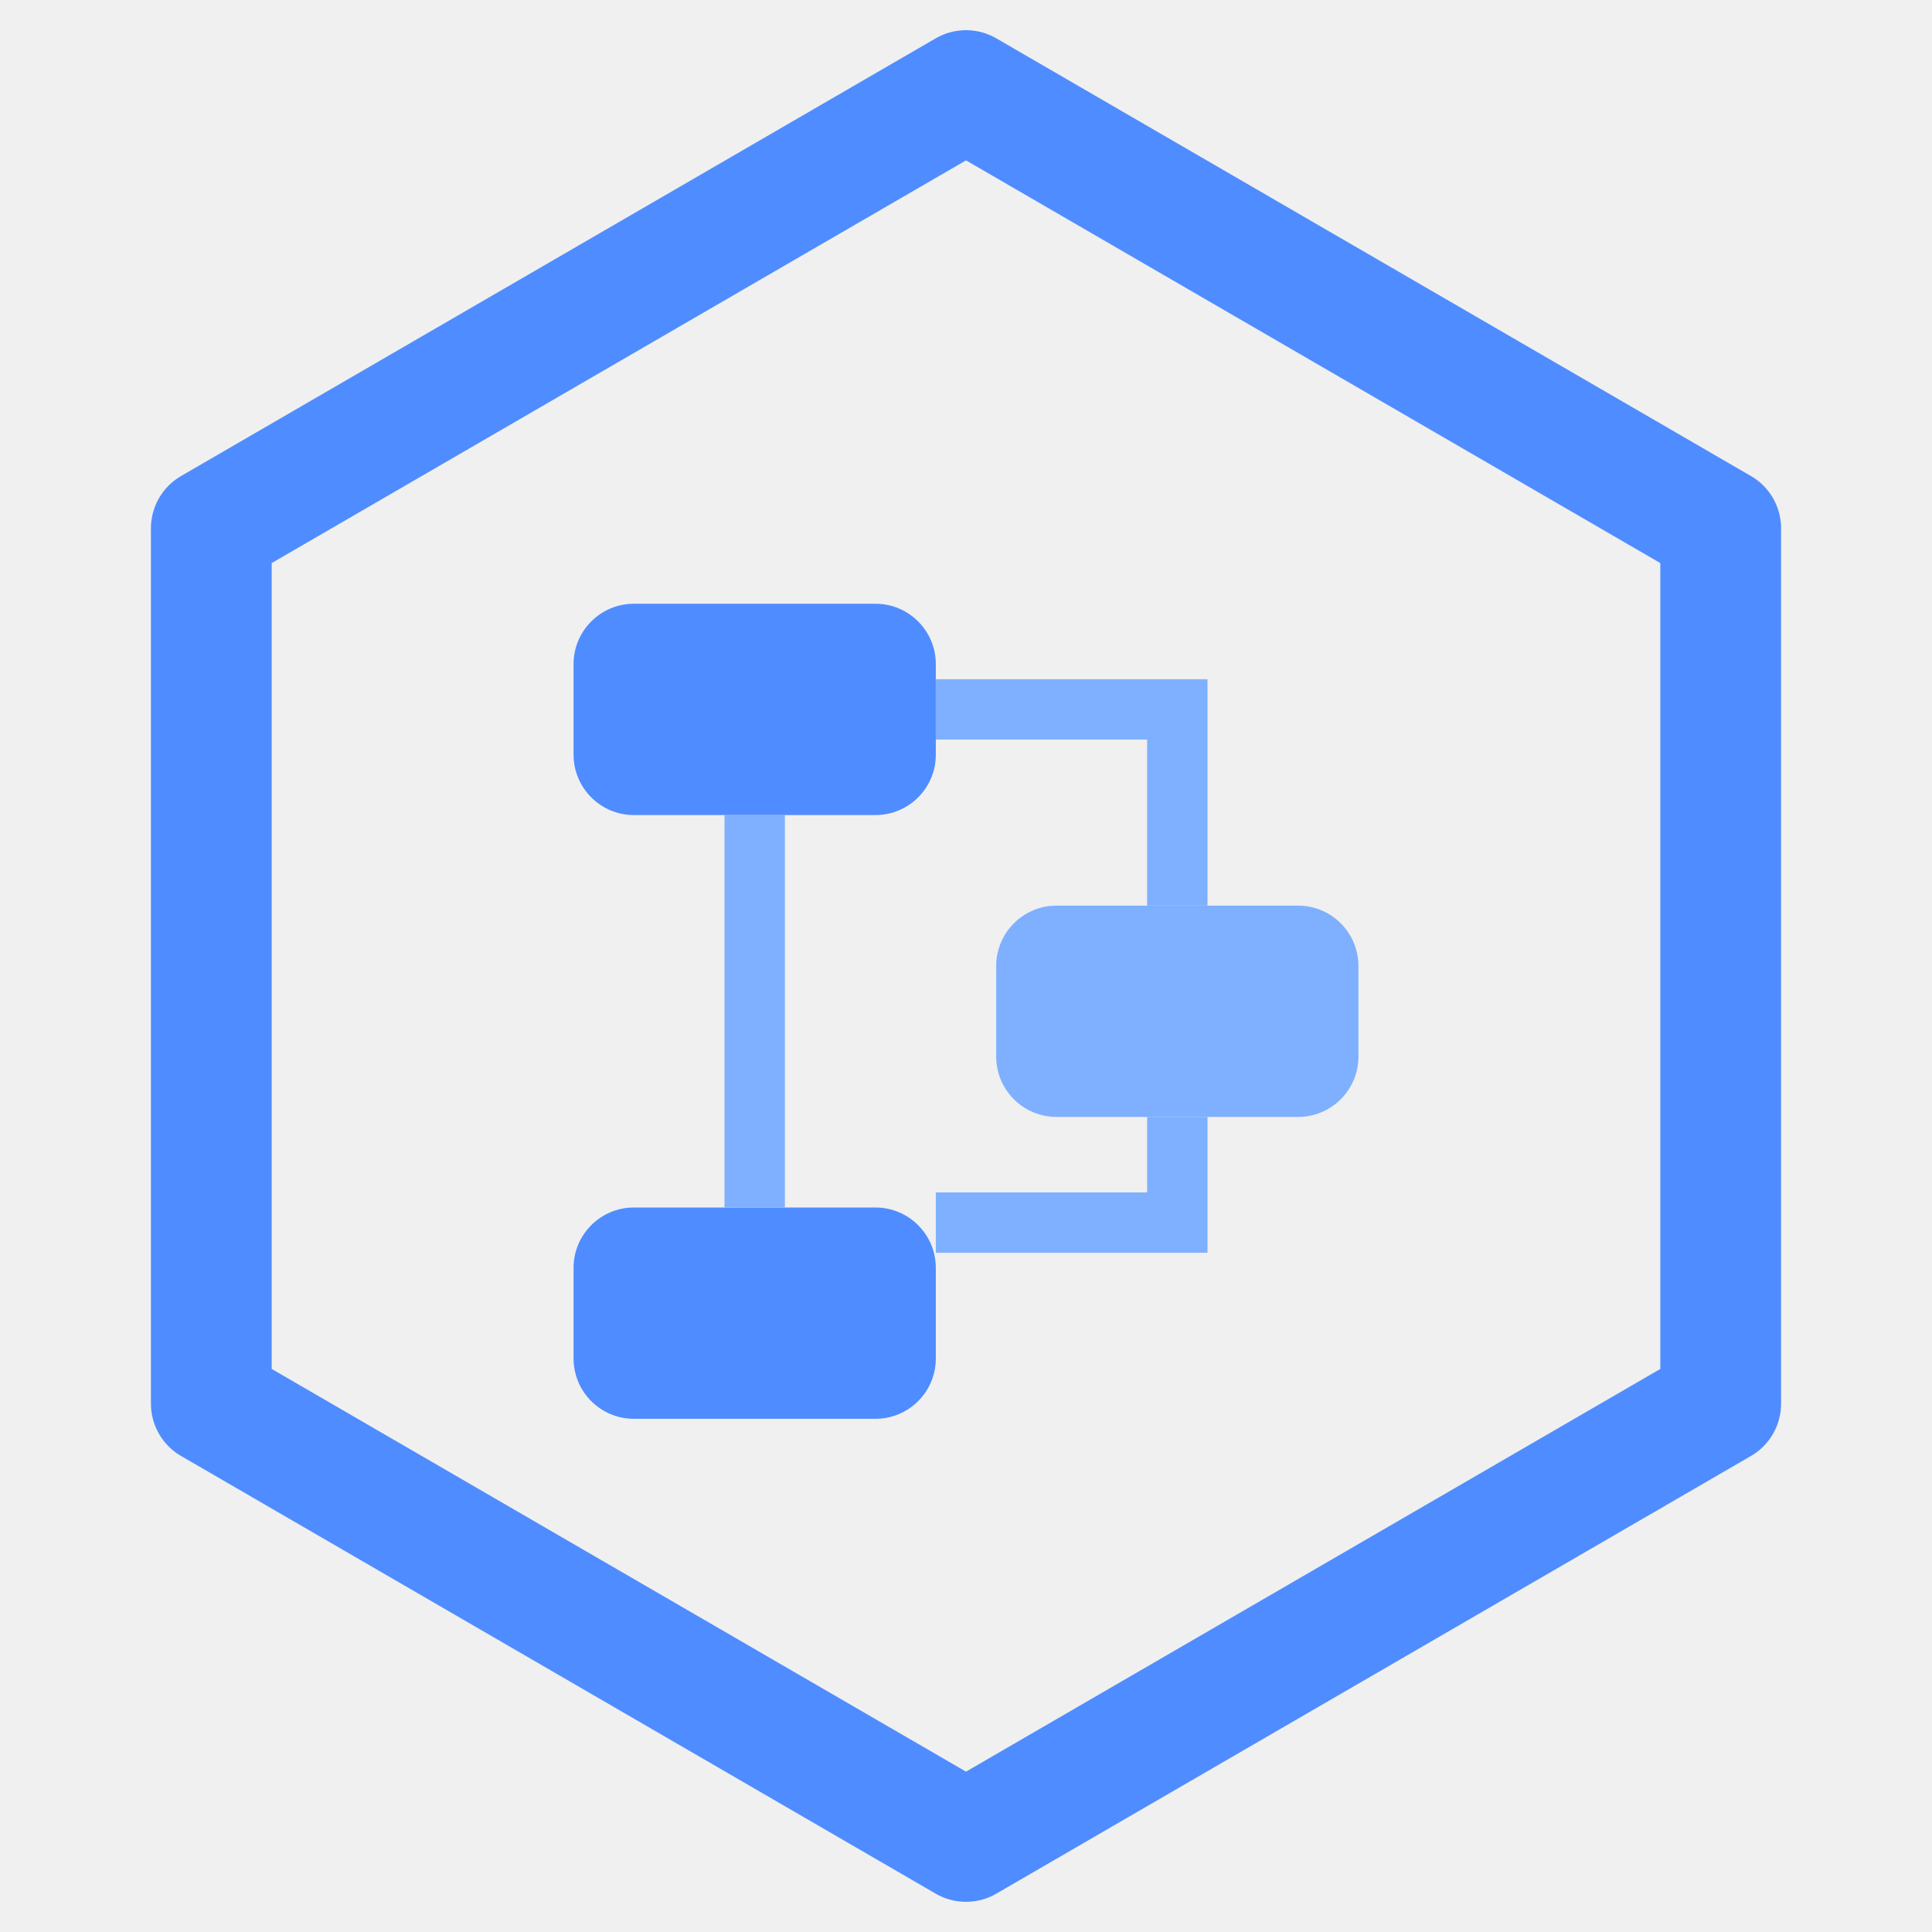
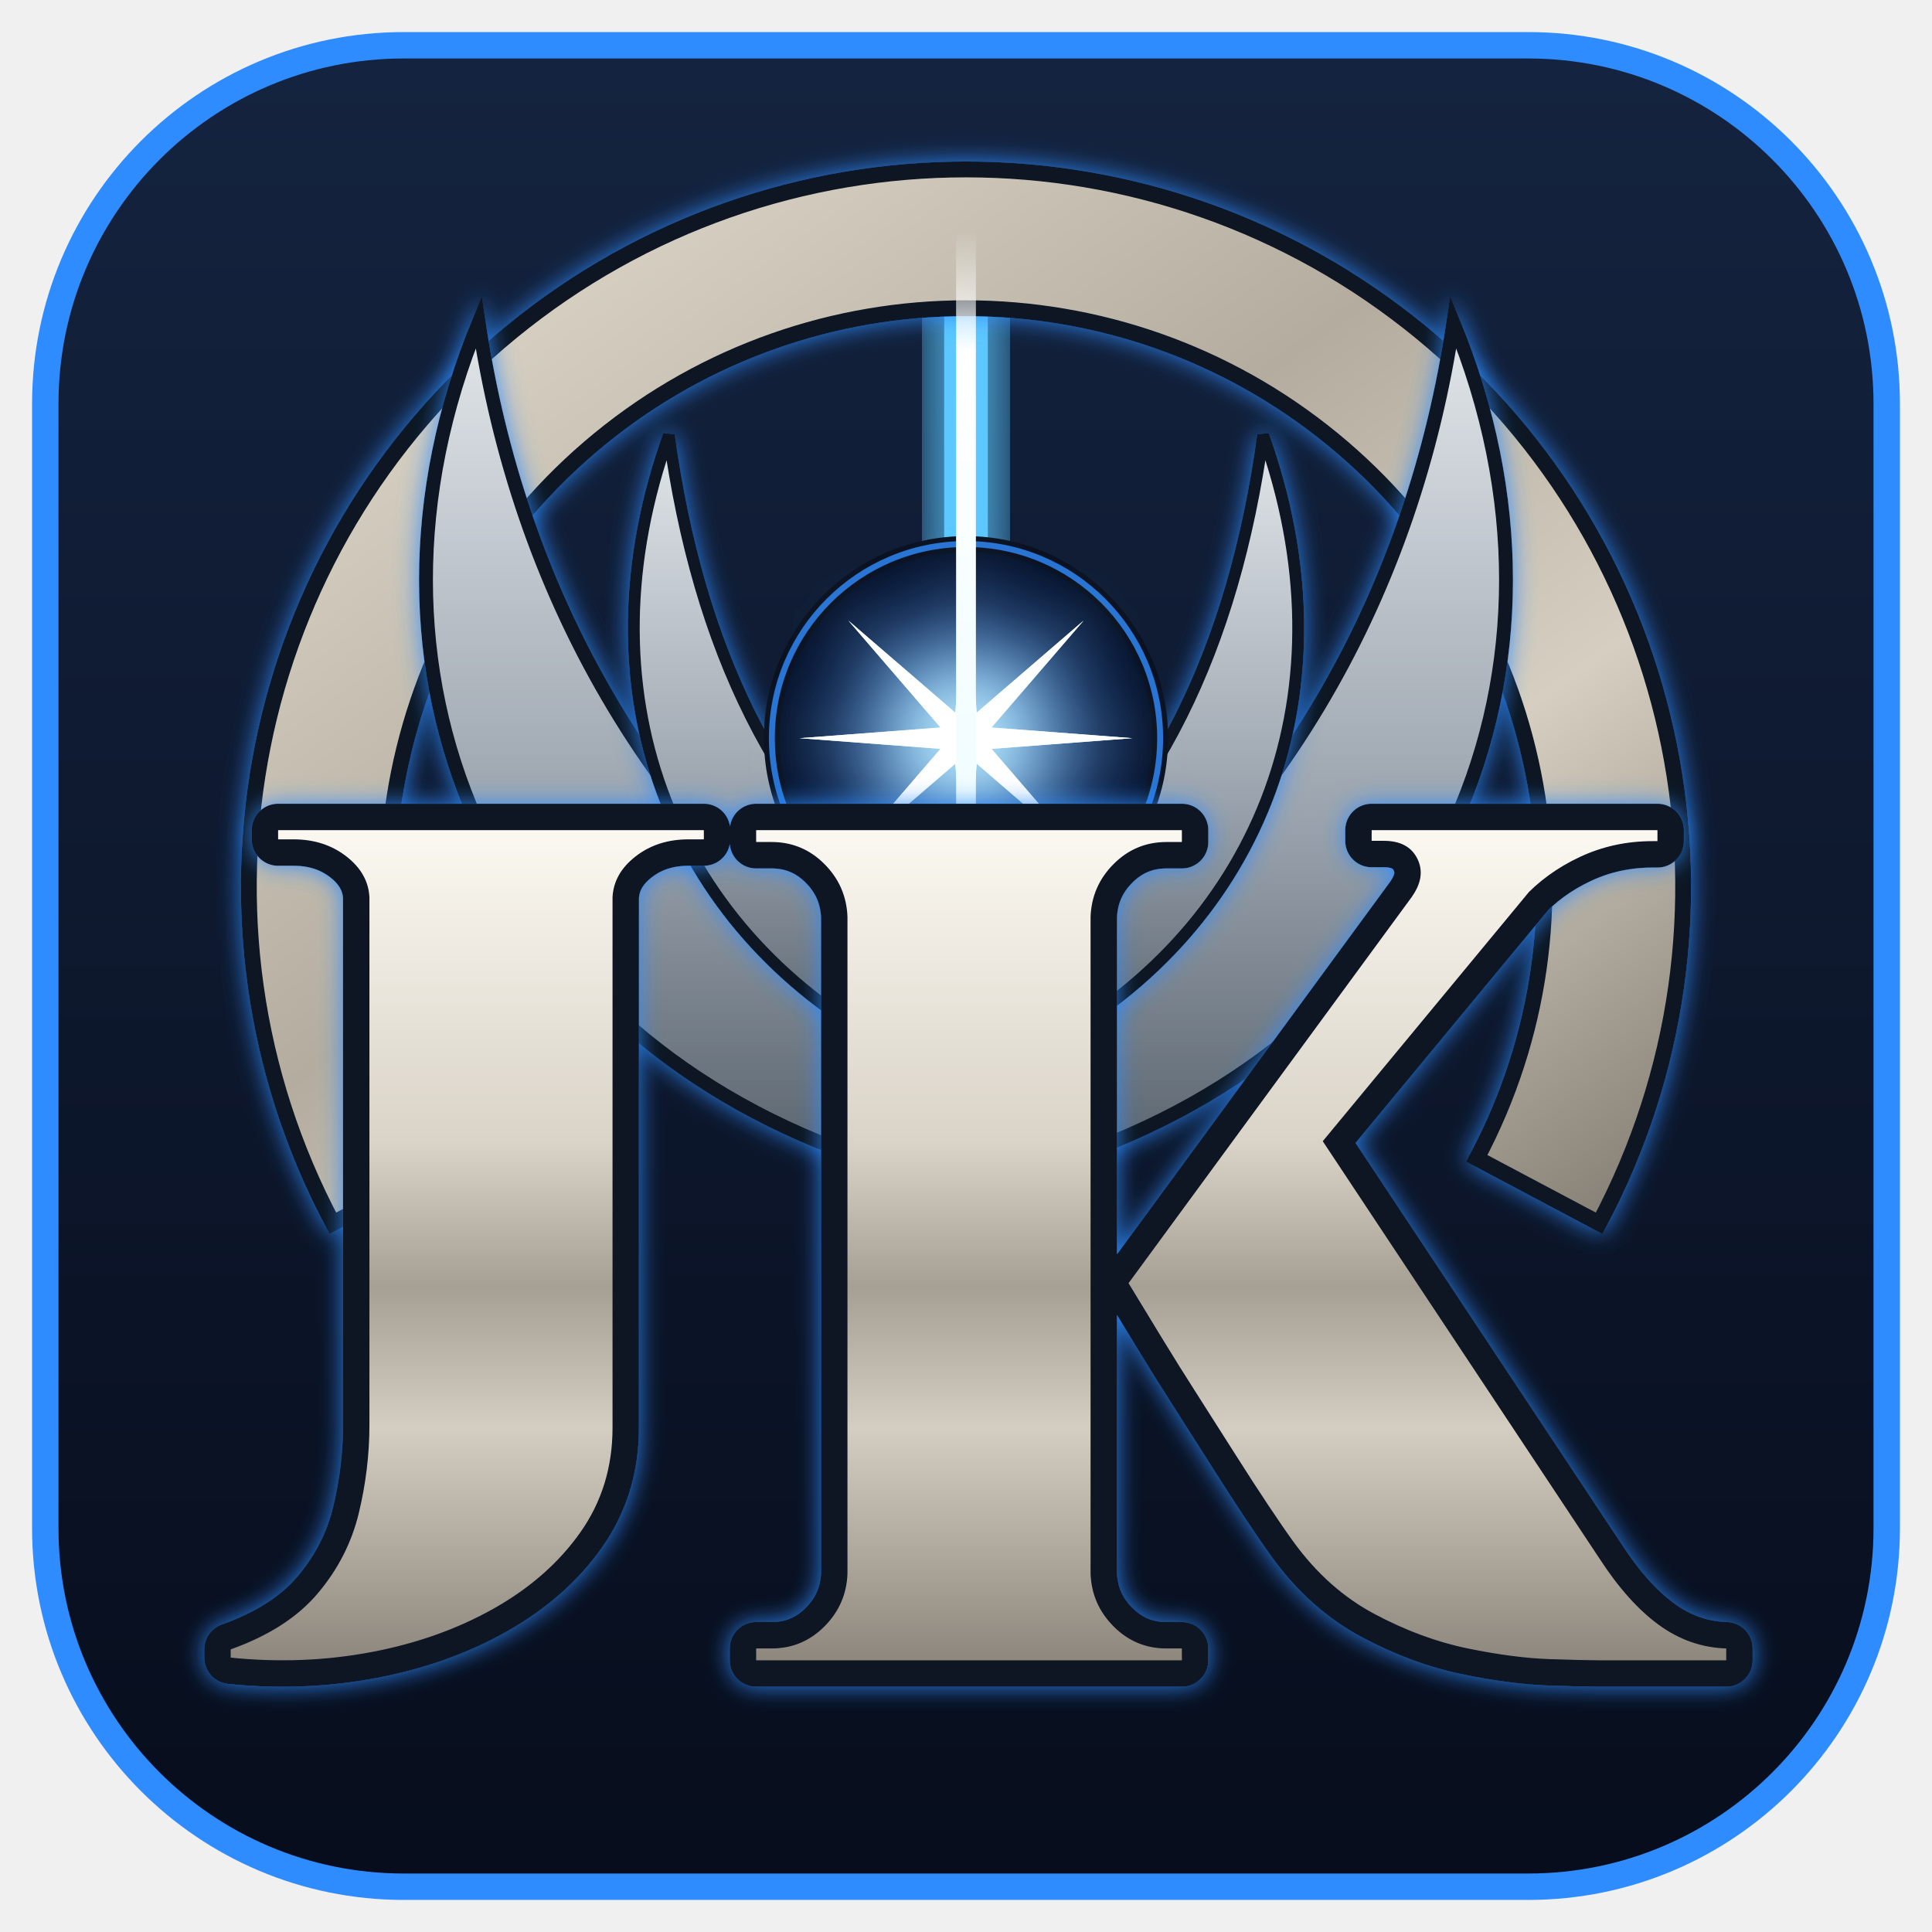
- <svg xmlns="http://www.w3.org/2000/svg" viewBox="0 0 64 64">
-   <polygon points="32,3 57,17.5 57,46.5 32,61 7,46.5 7,17.5" fill="none" stroke="#4f8cff" stroke-width="4" stroke-linejoin="round" />
-   <rect x="19" y="20" width="12" height="7" rx="2" fill="#4f8cff" />
-   <rect x="33" y="30" width="12" height="7" rx="2" fill="#7fb0ff" />
-   <rect x="19" y="40" width="12" height="7" rx="2" fill="#4f8cff" />
-   <path d="M25 27v13M31 23.5h8v6.5M39 37v3.5h-8" fill="none" stroke="#7fb0ff" stroke-width="2" />
+ <svg xmlns="http://www.w3.org/2000/svg" viewBox="0 0 1024 1024" width="1024" height="1024">
+   <defs>
+     <linearGradient id="metall" x1="0" y1="0" x2="0" y2="1">
+       <stop offset="0" stop-color="#fbf8f1" />
+       <stop offset="0.38" stop-color="#d9d3c7" />
+       <stop offset="0.55" stop-color="#a59f94" />
+       <stop offset="0.72" stop-color="#d4cec2" />
+       <stop offset="1" stop-color="#8d877d" />
+     </linearGradient>
+     <linearGradient id="metallRing" x1="0" y1="0" x2="1" y2="1">
+       <stop offset="0" stop-color="#e9e3d6" />
+       <stop offset="0.45" stop-color="#b4ad9f" />
+       <stop offset="0.7" stop-color="#d6cfc1" />
+       <stop offset="1" stop-color="#7d776d" />
+     </linearGradient>
+     <linearGradient id="fluegel" x1="0" y1="0" x2="0" y2="1">
+       <stop offset="0" stop-color="#e2e6ea" />
+       <stop offset="0.6" stop-color="#9aa3ad" />
+       <stop offset="1" stop-color="#5c6670" />
+     </linearGradient>
+     <linearGradient id="klinge" x1="0" y1="0" x2="0" y2="1">
+       <stop offset="0" stop-color="#ffffff" stop-opacity="0" />
+       <stop offset="0.12" stop-color="#ffffff" />
+       <stop offset="0.85" stop-color="#e8fbff" />
+       <stop offset="1" stop-color="#9fe6ff" stop-opacity="0" />
+     </linearGradient>
+     <radialGradient id="kern" cx="0.5" cy="0.5" r="0.5">
+       <stop offset="0" stop-color="#2a6fd0" />
+       <stop offset="0.7" stop-color="#0c2550" />
+       <stop offset="1" stop-color="#06122a" />
+     </radialGradient>
+     <linearGradient id="platte" x1="0" y1="0" x2="0" y2="1">
+       <stop offset="0" stop-color="#14233f" />
+       <stop offset="1" stop-color="#070d1c" />
+     </linearGradient>
+     <linearGradient id="blau" x1="0" y1="0" x2="1" y2="1">
+       <stop offset="0" stop-color="#1b6cff" stop-opacity="0.55" />
+       <stop offset="1" stop-color="#0a2f8a" stop-opacity="0.35" />
+     </linearGradient>
+     <filter id="leuchten" x="-50%" y="-50%" width="200%" height="200%">
+       <feGaussianBlur stdDeviation="9" result="b" />
+       <feMerge>
+         <feMergeNode in="b" />
+         <feMergeNode in="SourceGraphic" />
+       </feMerge>
+     </filter>
+     <filter id="leuchtenStark" x="-50%" y="-50%" width="200%" height="200%">
+       <feGaussianBlur stdDeviation="18" result="b" />
+       <feMerge>
+         <feMergeNode in="b" />
+         <feMergeNode in="b" />
+         <feMergeNode in="SourceGraphic" />
+       </feMerge>
+     </filter>
+     <filter id="kante" x="-10%" y="-10%" width="120%" height="120%">
+       <feGaussianBlur in="SourceAlpha" stdDeviation="6" result="b" />
+       <feFlood flood-color="#2f8cff" flood-opacity="0.9" />
+       <feComposite in2="b" operator="in" result="g" />
+       <feMerge>
+         <feMergeNode in="g" />
+         <feMergeNode in="SourceGraphic" />
+       </feMerge>
+     </filter>
+     <filter id="stein" x="0" y="0" width="100%" height="100%">
+       <feTurbulence type="fractalNoise" baseFrequency="0.06 0.09" numOctaves="3" seed="7" result="n" />
+       <feColorMatrix in="n" type="matrix" values="0 0 0 0 0.32  0 0 0 0 0.31  0 0 0 0 0.29  0 0 0 0.9 -0.42" result="flecken" />
+       <feComposite in="flecken" in2="SourceGraphic" operator="in" result="f" />
+       <feMerge>
+         <feMergeNode in="SourceGraphic" />
+         <feMergeNode in="f" />
+       </feMerge>
+     </filter>
+   </defs>
+   <style>
+     .metall { fill: url(#metall); stroke: #0a1222; stroke-width: 9; paint-order: stroke; stroke-linejoin: round; }
+     .linie { fill: none; stroke: #4fb2ff; stroke-width: 3; stroke-linecap: round; stroke-linejoin: round; }
+     .gitter { fill: none; stroke: #2f7dff; stroke-width: 1.4; opacity: 0.55; }
+     .wuerfel { stroke: #8fd4ff; stroke-width: 3; stroke-linejoin: round; }
+     .wuerfel.vorn { fill: #1d6fe0; fill-opacity: 0.55; }
+     .wuerfel.oben { fill: #59b3ff; fill-opacity: 0.6; }
+     .wuerfel.seite { fill: #0f4bb0; fill-opacity: 0.6; }
+     .blaurahmen { fill: url(#blau); stroke: #3d9bff; stroke-width: 4; stroke-linejoin: round; }
+   </style>
+   <rect x="24" y="24" width="976" height="976" rx="190" fill="url(#platte)" stroke="#2f8cff" stroke-width="14" />
+   <g transform="translate(512,470) scale(1.05)">
+     <rect x="-11" y="-330" width="22" height="505" fill="#5cc8ff" filter="url(#leuchtenStark)" />
+     <path d="M-319.6,169.9 A362,362 0 1 1 319.6,169.9 L257.8,137.1 A292,292 0 1 0 -257.8,137.1 Z" fill="url(#metallRing)" stroke="#0a1222" stroke-width="8" filter="url(#kante)" />
+     <path d="M-58,135 C-240,70 -318,-110 -246,-285 C-226,-150 -160,-30 -44,55 Z" fill="url(#fluegel)" stroke="#0a1222" stroke-width="7" filter="url(#kante)" />
+     <path d="M-40,80 C-150,20 -196,-100 -150,-228 C-135,-120 -96,-40 -26,18 Z" fill="url(#fluegel)" stroke="#0a1222" stroke-width="6" filter="url(#kante)" />
+     <path d="M58,135 C240,70 318,-110 246,-285 C226,-150 160,-30 44,55 Z" fill="url(#fluegel)" stroke="#0a1222" stroke-width="7" filter="url(#kante)" />
+     <path d="M40,80 C150,20 196,-100 150,-228 C135,-120 96,-40 26,18 Z" fill="url(#fluegel)" stroke="#0a1222" stroke-width="6" filter="url(#kante)" />
+     <circle cx="0" cy="-75" r="98" fill="url(#kern)" stroke="#0a1222" stroke-width="8" />
+     <circle cx="0" cy="-75" r="98" fill="none" stroke="#2f8cff" stroke-width="3" opacity="0.8" />
+     <path d="M0.0,-159.0 L5.4,-87.9 L59.4,-134.4 L12.9,-80.4 L84.0,-75.0 L12.9,-69.6 L59.4,-15.6 L5.4,-62.1 L0.0,9.0 L-5.4,-62.1 L-59.4,-15.6 L-12.9,-69.6 L-84.0,-75.0 L-12.9,-80.4 L-59.4,-134.4 L-5.4,-87.9 Z" fill="#bfefff" filter="url(#leuchtenStark)" />
+     <path d="M0.0,-159.0 L5.4,-87.9 L59.4,-134.4 L12.9,-80.4 L84.0,-75.0 L12.9,-69.6 L59.4,-15.6 L5.4,-62.1 L0.0,9.0 L-5.4,-62.1 L-59.4,-15.6 L-12.9,-69.6 L-84.0,-75.0 L-12.9,-80.4 L-59.4,-134.4 L-5.4,-87.9 Z" fill="#ffffff" />
+     <rect x="-5" y="-330" width="10" height="500" fill="url(#klinge)" />
+   </g>
+   <g filter="url(#kante)">
+     <path d="M324.657 440.0V756.754Q324.657 787.942 307.686 812.064Q290.714 836.186 261.8 852.511Q232.886 868.836 196.743 875.658Q160.6 882.481 122.257 878.582V874.197Q152.429 863.476 168.457 844.47Q184.486 825.465 190.143 802.074Q195.8 778.683 195.8 755.292V440.0ZM197.686 475.574H195.8Q195.171 462.904 183.543 453.888Q171.914 444.873 155.571 444.873Q155.571 444.873 151.486 444.873Q147.4 444.873 147.4 444.873V440.0H197.686ZM322.771 475.574V440.0H373.057V444.873Q373.057 444.873 368.971 444.873Q364.886 444.873 364.886 444.873Q348.543 444.873 336.914 453.888Q325.286 462.904 324.657 475.574Z M691.8 590.857 847.686 825.943Q862.771 849.2 879.114 861.143Q895.457 873.086 914.943 873.714V880.0H847.057Q840.143 880.0 821.286 879.371Q802.429 878.743 777.914 873.714Q753.4 868.686 728.571 855.486Q703.743 842.286 685.514 817.143Q680.486 810.229 672.314 797.971Q664.143 785.714 654.4 770.314Q644.657 754.914 634.6 739.2Q624.543 723.486 616.476 710.233Q608.41 696.981 603.276 688.548Q598.143 680.114 598.143 680.114ZM833.857 444.4 644.029 673.829 598.143 680.114 771 444.4ZM878.486 440.0V445.819H875.971Q855.229 445.819 837.314 454.224Q819.4 462.629 806.829 476.457L748.371 475.2Q755.914 464.514 751.2 455.086Q746.486 445.657 733.495 445.657H727V440.0H875.971ZM578.029 440.0V880.0H449.171V440.0ZM451.057 834.114V880.0H400.771V873.714Q402.029 873.714 405.171 873.714Q408.314 873.714 408.943 873.714Q425.286 873.714 436.914 862.086Q448.543 850.457 449.171 834.114ZM451.057 485.886H449.171Q448.543 469.543 436.914 457.914Q425.286 446.286 408.943 446.286Q408.314 446.286 405.171 446.286Q402.029 446.286 400.771 446.286V440.0H451.057ZM576.143 834.114H578.029Q578.657 850.457 590.286 862.086Q601.914 873.714 618.257 873.714Q619.514 873.714 622.705 873.714Q625.897 873.714 626.429 873.714V880.0H576.143ZM576.143 485.886V440.0H626.429V446.286Q625.8 446.286 622.657 446.286Q619.514 446.286 618.257 446.286Q601.914 446.286 590.286 457.914Q578.657 469.543 578.029 485.886Z" fill="none" stroke="#0a1222" stroke-width="28" stroke-linejoin="round" />
+     <path d="M324.657 440.0V756.754Q324.657 787.942 307.686 812.064Q290.714 836.186 261.8 852.511Q232.886 868.836 196.743 875.658Q160.6 882.481 122.257 878.582V874.197Q152.429 863.476 168.457 844.47Q184.486 825.465 190.143 802.074Q195.8 778.683 195.8 755.292V440.0ZM197.686 475.574H195.8Q195.171 462.904 183.543 453.888Q171.914 444.873 155.571 444.873Q155.571 444.873 151.486 444.873Q147.4 444.873 147.4 444.873V440.0H197.686ZM322.771 475.574V440.0H373.057V444.873Q373.057 444.873 368.971 444.873Q364.886 444.873 364.886 444.873Q348.543 444.873 336.914 453.888Q325.286 462.904 324.657 475.574Z M691.8 590.857 847.686 825.943Q862.771 849.2 879.114 861.143Q895.457 873.086 914.943 873.714V880.0H847.057Q840.143 880.0 821.286 879.371Q802.429 878.743 777.914 873.714Q753.4 868.686 728.571 855.486Q703.743 842.286 685.514 817.143Q680.486 810.229 672.314 797.971Q664.143 785.714 654.4 770.314Q644.657 754.914 634.6 739.2Q624.543 723.486 616.476 710.233Q608.41 696.981 603.276 688.548Q598.143 680.114 598.143 680.114ZM833.857 444.4 644.029 673.829 598.143 680.114 771 444.4ZM878.486 440.0V445.819H875.971Q855.229 445.819 837.314 454.224Q819.4 462.629 806.829 476.457L748.371 475.2Q755.914 464.514 751.2 455.086Q746.486 445.657 733.495 445.657H727V440.0H875.971ZM578.029 440.0V880.0H449.171V440.0ZM451.057 834.114V880.0H400.771V873.714Q402.029 873.714 405.171 873.714Q408.314 873.714 408.943 873.714Q425.286 873.714 436.914 862.086Q448.543 850.457 449.171 834.114ZM451.057 485.886H449.171Q448.543 469.543 436.914 457.914Q425.286 446.286 408.943 446.286Q408.314 446.286 405.171 446.286Q402.029 446.286 400.771 446.286V440.0H451.057ZM576.143 834.114H578.029Q578.657 850.457 590.286 862.086Q601.914 873.714 618.257 873.714Q619.514 873.714 622.705 873.714Q625.897 873.714 626.429 873.714V880.0H576.143ZM576.143 485.886V440.0H626.429V446.286Q625.8 446.286 622.657 446.286Q619.514 446.286 618.257 446.286Q601.914 446.286 590.286 457.914Q578.657 469.543 578.029 485.886Z" fill="url(#metall)" />
+   </g>
</svg>
